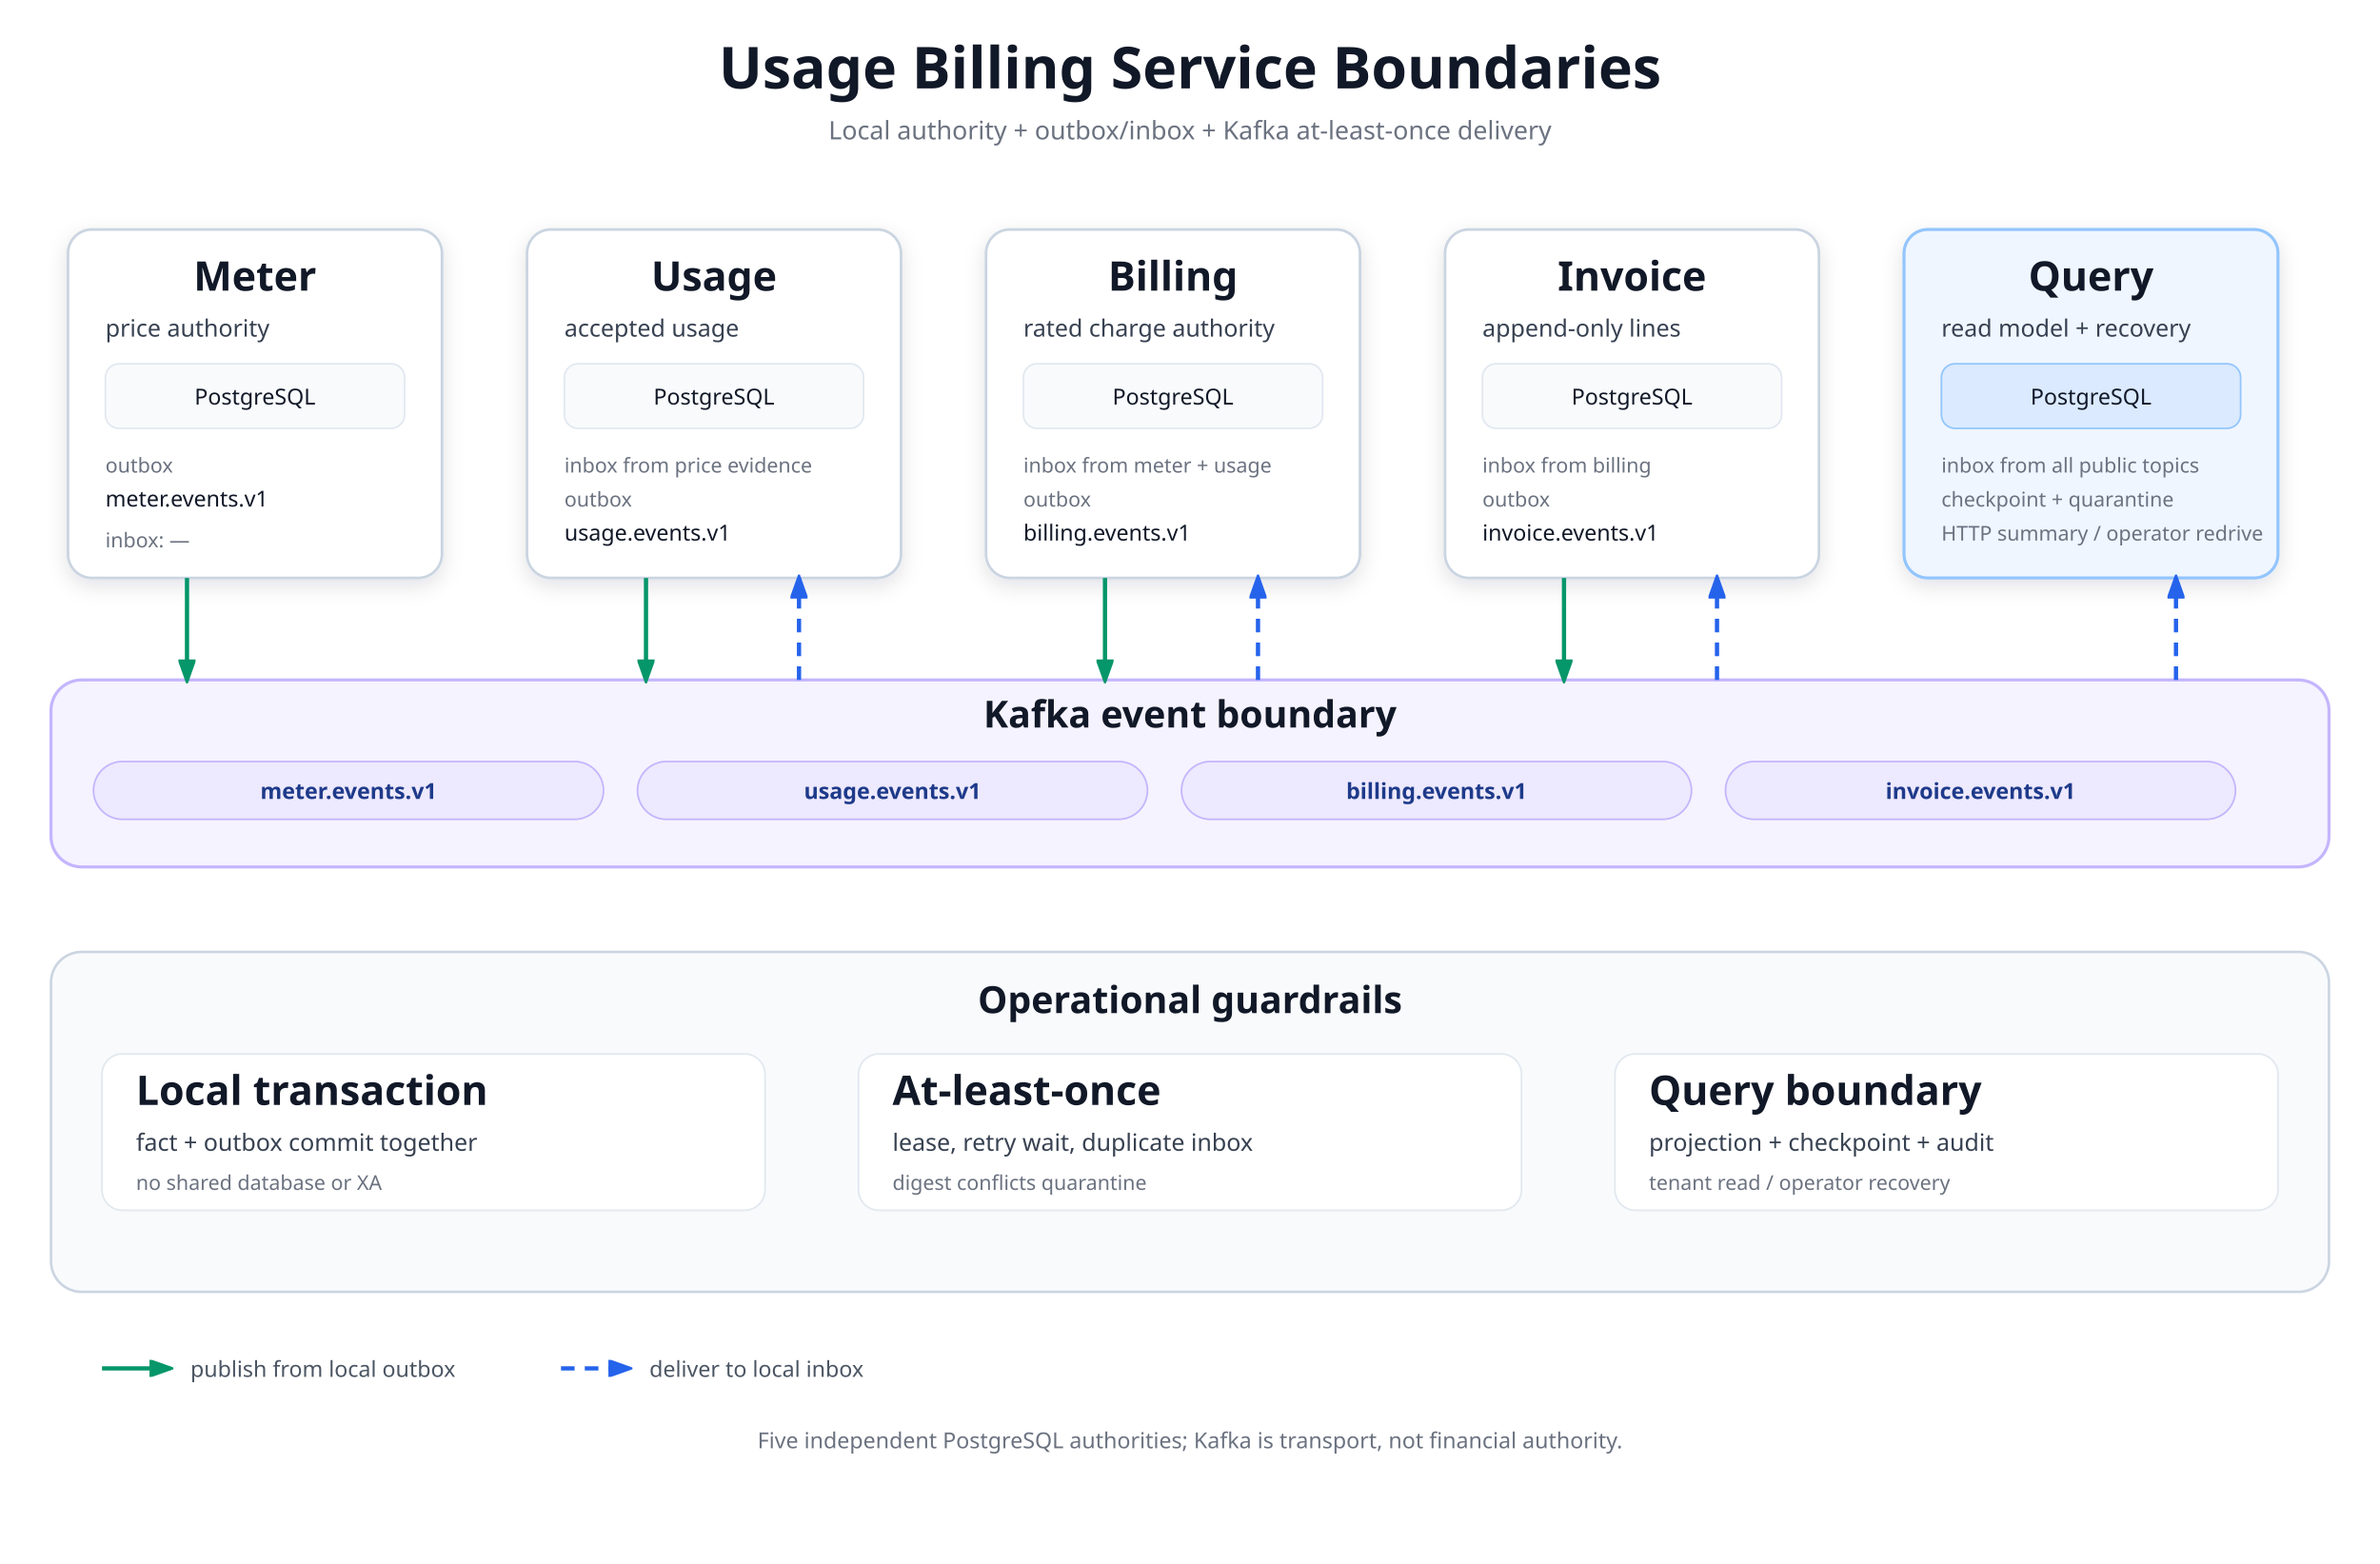
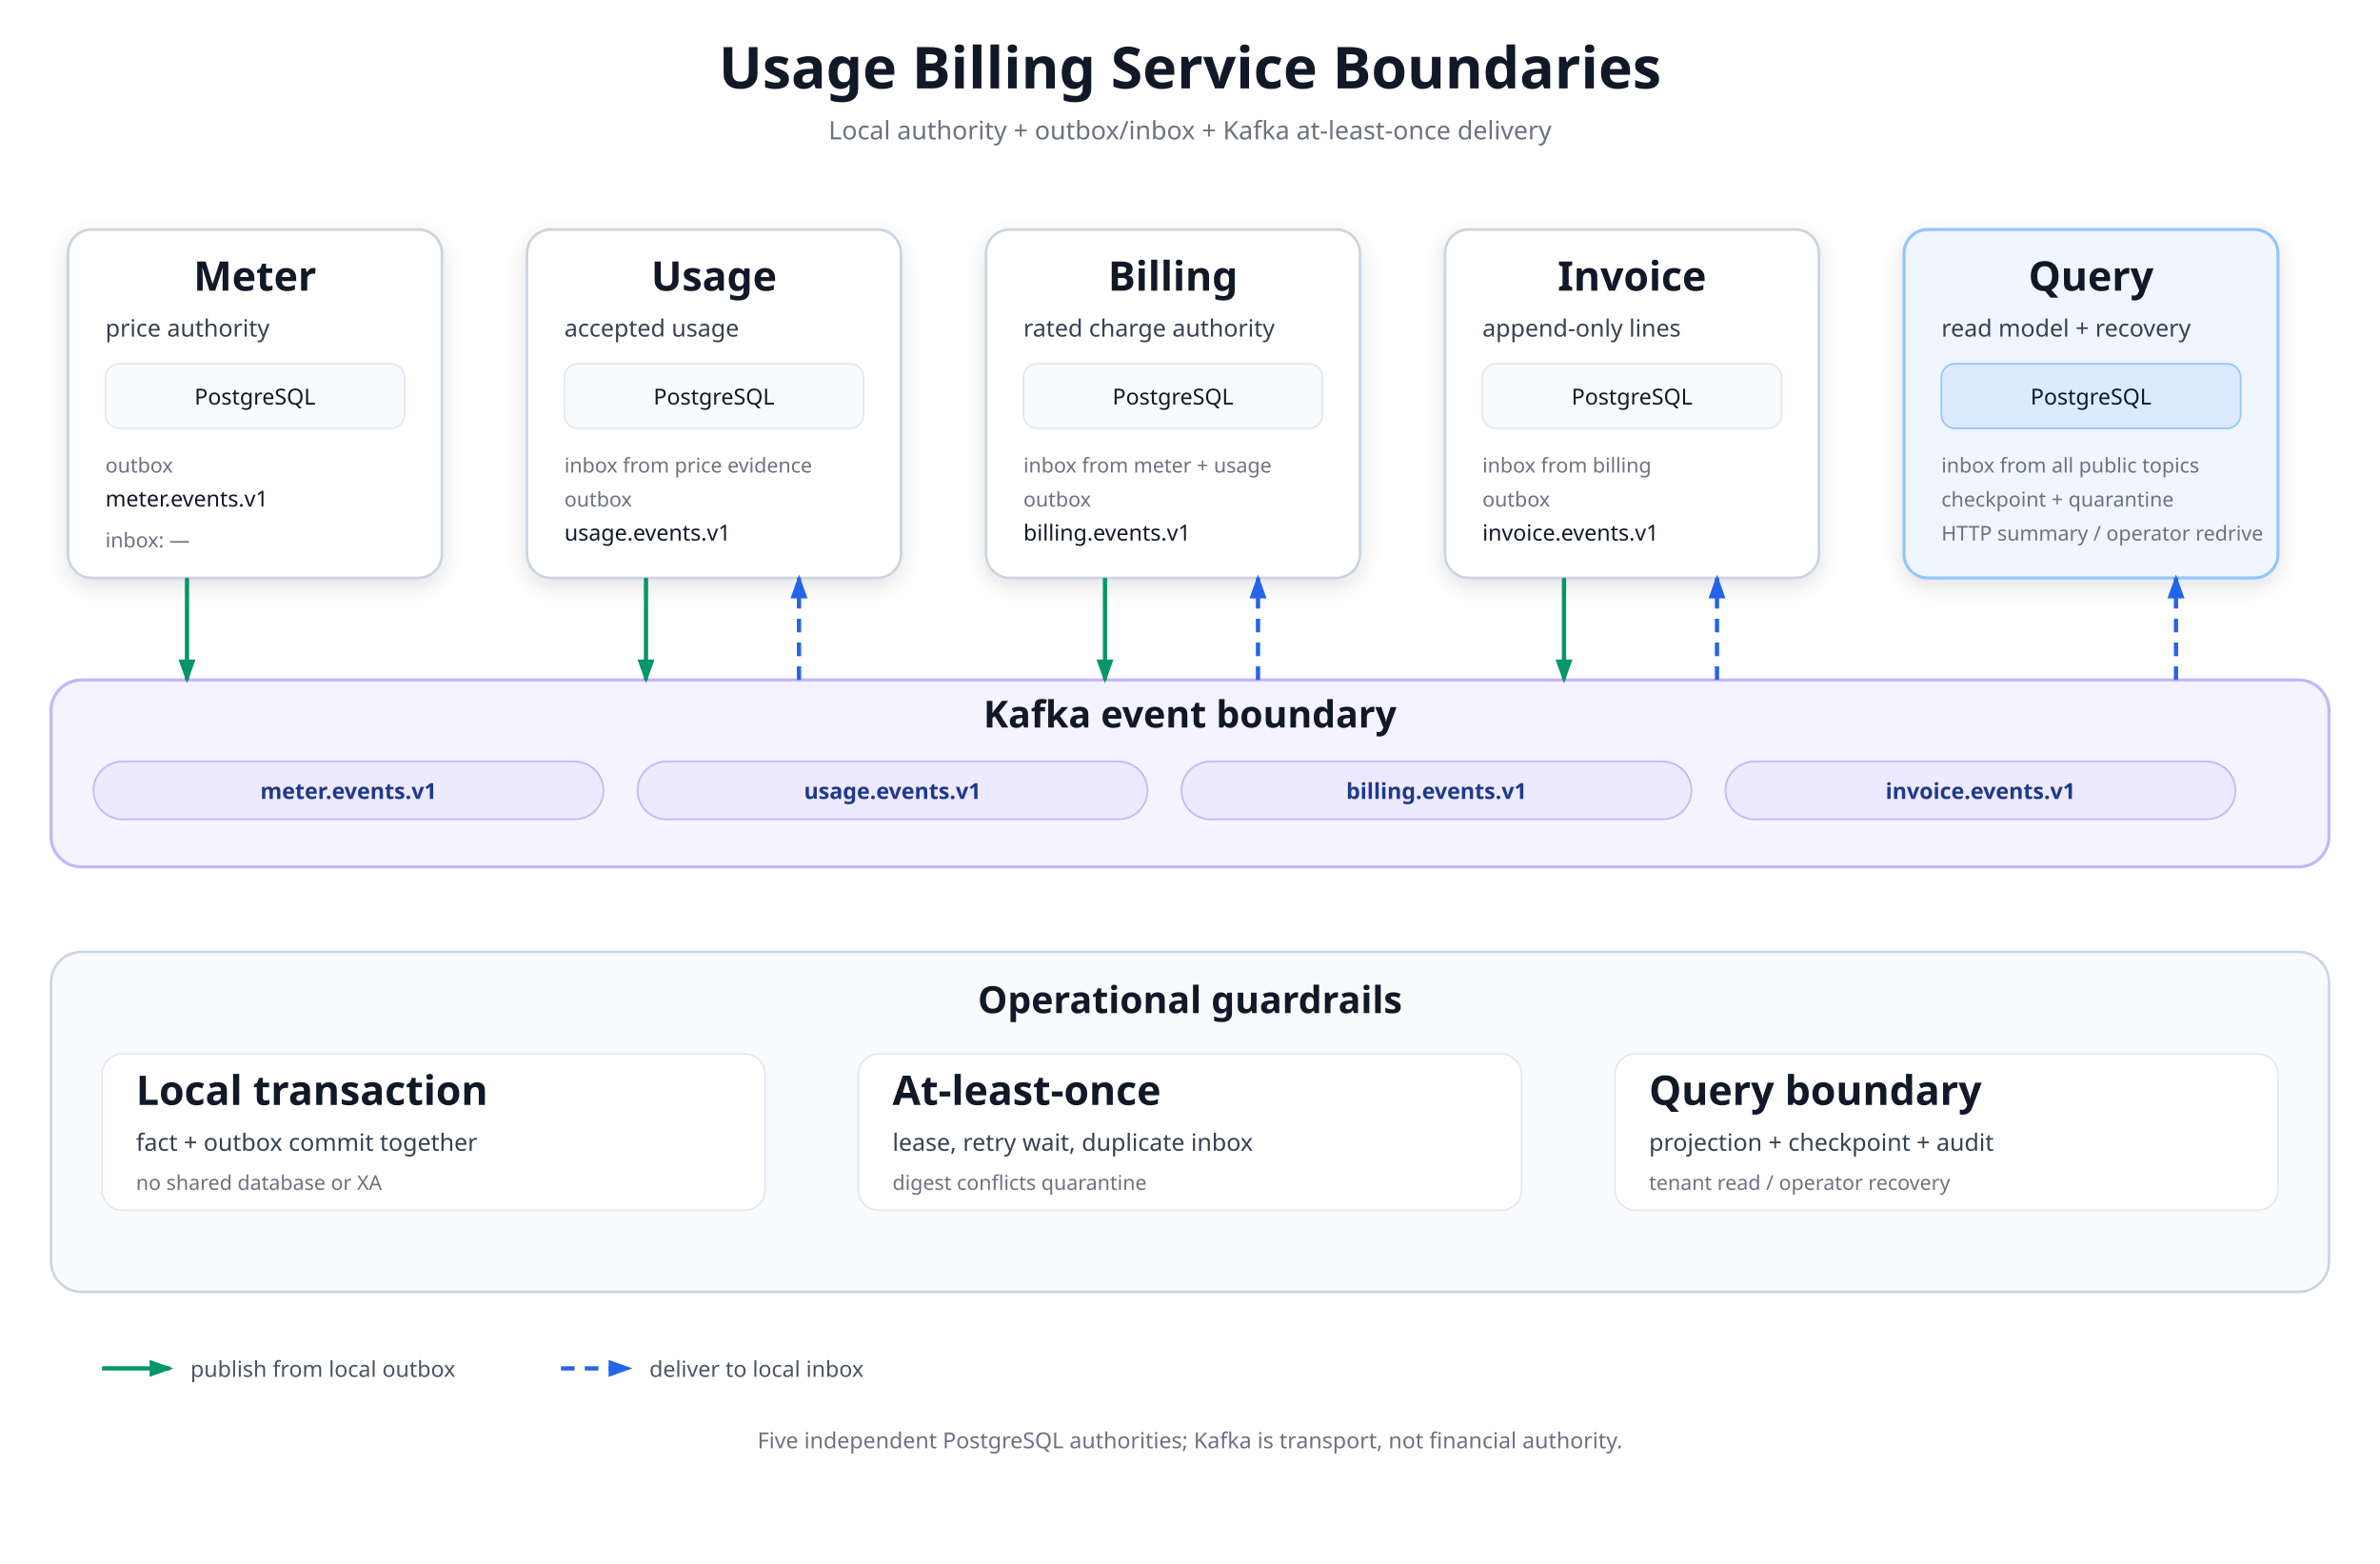
<svg xmlns="http://www.w3.org/2000/svg" viewBox="0 0 1400 920" width="1400" height="920">
  <defs>
    <marker id="arrow-publish" markerWidth="14" markerHeight="14" refX="12" refY="5" orient="auto" markerUnits="userSpaceOnUse" viewBox="0 0 14 10" data-role="primary" data-tip-direction="positive-x">
-       <path d="M 0 0 L 14 5 L 0 10 Z" fill="#059669" stroke="#059669" stroke-dasharray="none" style="stroke-dasharray:none" />
+       <path d="M 0 0 L 14 5 L 0 10 Z" fill="#059669" stroke="#059669" stroke-dasharray="none" style="stroke-dasharray:none" stroke-width="0" />
    </marker>
    <marker id="arrow-deliver" markerWidth="14" markerHeight="14" refX="12" refY="5" orient="auto" markerUnits="userSpaceOnUse" viewBox="0 0 14 10" data-role="primary" data-tip-direction="positive-x">
-       <path d="M 0 0 L 14 5 L 0 10 Z" fill="#2563eb" stroke="#2563eb" stroke-dasharray="none" style="stroke-dasharray:none" />
+       <path d="M 0 0 L 14 5 L 0 10 Z" fill="#2563eb" stroke="#2563eb" stroke-dasharray="none" style="stroke-dasharray:none" stroke-width="0" />
    </marker>
    <filter id="soft-shadow" x="-20%" y="-20%" width="140%" height="150%">
      <feDropShadow dx="0" dy="4" stdDeviation="6" flood-color="#0f172a" flood-opacity="0.12" />
    </filter>
    <style>
      .title { font-family: 'Architects Daughter'; font-size: 34px; font-weight: 700; fill: #111827; }
      .subtitle { font-family: 'Comic Mono'; font-size: 15px; fill: #6b7280; }
      .service-title { font-family: 'Architects Daughter'; font-size: 24px; font-weight: 700; fill: #111827; }
      .body { font-family: 'Comic Mono'; font-size: 14px; fill: #374151; }
      .small { font-family: 'Comic Mono'; font-size: 12px; fill: #6b7280; }
      .code { font-family: 'Comic Mono'; font-size: 13px; fill: #111827; }
      .topic { font-family: 'Comic Mono'; font-size: 13px; font-weight: 700; fill: #1e3a8a; }
      .band-title { font-family: 'Architects Daughter'; font-size: 22px; font-weight: 700; fill: #111827; }
      .legend { font-family: 'Comic Mono'; font-size: 13px; fill: #4b5563; }
      .footnote { font-family: 'Comic Mono'; font-size: 13px; fill: #6b7280; }
    </style>
  </defs>
  <rect width="1400" height="920" fill="#ffffff" />
  <text x="700" y="52" text-anchor="middle" class="title">Usage Billing Service Boundaries</text>
  <text x="700" y="82" text-anchor="middle" class="subtitle">Local authority + outbox/inbox + Kafka at-least-once delivery</text>
  <g filter="url(#soft-shadow)">
    <rect x="40" y="135" width="220" height="205" rx="14" fill="#ffffff" stroke="#cbd5e1" stroke-width="1.6" />
    <rect x="310" y="135" width="220" height="205" rx="14" fill="#ffffff" stroke="#cbd5e1" stroke-width="1.6" />
    <rect x="580" y="135" width="220" height="205" rx="14" fill="#ffffff" stroke="#cbd5e1" stroke-width="1.6" />
    <rect x="850" y="135" width="220" height="205" rx="14" fill="#ffffff" stroke="#cbd5e1" stroke-width="1.6" />
    <rect x="1120" y="135" width="220" height="205" rx="14" fill="#eff6ff" stroke="#93c5fd" stroke-width="1.8" />
  </g>
  <text x="150" y="171" text-anchor="middle" class="service-title">Meter</text>
  <text x="62" y="198" class="body">price authority</text>
  <rect x="62" y="214" width="176" height="38" rx="8" fill="#f8fafc" stroke="#e2e8f0" />
  <text x="150" y="238" text-anchor="middle" class="code">PostgreSQL</text>
  <text x="62" y="278" class="small">outbox</text>
  <text x="62" y="298" class="code">meter.events.v1</text>
  <text x="62" y="322" class="small">inbox: —</text>
  <text x="420" y="171" text-anchor="middle" class="service-title">Usage</text>
  <text x="332" y="198" class="body">accepted usage</text>
  <rect x="332" y="214" width="176" height="38" rx="8" fill="#f8fafc" stroke="#e2e8f0" />
  <text x="420" y="238" text-anchor="middle" class="code">PostgreSQL</text>
  <text x="332" y="278" class="small">inbox from price evidence</text>
  <text x="332" y="298" class="small">outbox</text>
  <text x="332" y="318" class="code">usage.events.v1</text>
  <text x="690" y="171" text-anchor="middle" class="service-title">Billing</text>
  <text x="602" y="198" class="body">rated charge authority</text>
  <rect x="602" y="214" width="176" height="38" rx="8" fill="#f8fafc" stroke="#e2e8f0" />
  <text x="690" y="238" text-anchor="middle" class="code">PostgreSQL</text>
  <text x="602" y="278" class="small">inbox from meter + usage</text>
  <text x="602" y="298" class="small">outbox</text>
  <text x="602" y="318" class="code">billing.events.v1</text>
  <text x="960" y="171" text-anchor="middle" class="service-title">Invoice</text>
  <text x="872" y="198" class="body">append-only lines</text>
  <rect x="872" y="214" width="176" height="38" rx="8" fill="#f8fafc" stroke="#e2e8f0" />
  <text x="960" y="238" text-anchor="middle" class="code">PostgreSQL</text>
  <text x="872" y="278" class="small">inbox from billing</text>
  <text x="872" y="298" class="small">outbox</text>
  <text x="872" y="318" class="code">invoice.events.v1</text>
  <text x="1230" y="171" text-anchor="middle" class="service-title">Query</text>
  <text x="1142" y="198" class="body">read model + recovery</text>
  <rect x="1142" y="214" width="176" height="38" rx="8" fill="#dbeafe" stroke="#93c5fd" />
  <text x="1230" y="238" text-anchor="middle" class="code">PostgreSQL</text>
  <text x="1142" y="278" class="small">inbox from all public topics</text>
  <text x="1142" y="298" class="small">checkpoint + quarantine</text>
  <text x="1142" y="318" class="small">HTTP summary / operator redrive</text>
  <rect x="30" y="400" width="1340" height="110" rx="18" fill="#f5f3ff" stroke="#c4b5fd" stroke-width="1.8" />
  <text x="700" y="428" text-anchor="middle" class="band-title">Kafka event boundary</text>
  <rect x="55" y="448" width="300" height="34" rx="17" fill="#ede9fe" stroke="#c4b5fd" />
  <rect x="375" y="448" width="300" height="34" rx="17" fill="#ede9fe" stroke="#c4b5fd" />
  <rect x="695" y="448" width="300" height="34" rx="17" fill="#ede9fe" stroke="#c4b5fd" />
  <rect x="1015" y="448" width="300" height="34" rx="17" fill="#ede9fe" stroke="#c4b5fd" />
  <text x="205" y="470" text-anchor="middle" class="topic">meter.events.v1</text>
  <text x="525" y="470" text-anchor="middle" class="topic">usage.events.v1</text>
  <text x="845" y="470" text-anchor="middle" class="topic">billing.events.v1</text>
  <text x="1165" y="470" text-anchor="middle" class="topic">invoice.events.v1</text>
  <path data-connector="meter-publish" d="M110 340 L110 400" fill="none" stroke="#059669" stroke-width="2.5" marker-end="url(#arrow-publish)" />
  <path data-connector="usage-publish" d="M380 340 L380 400" fill="none" stroke="#059669" stroke-width="2.5" marker-end="url(#arrow-publish)" />
  <path data-connector="billing-publish" d="M650 340 L650 400" fill="none" stroke="#059669" stroke-width="2.5" marker-end="url(#arrow-publish)" />
  <path data-connector="invoice-publish" d="M920 340 L920 400" fill="none" stroke="#059669" stroke-width="2.5" marker-end="url(#arrow-publish)" />
  <path data-connector="usage-price-deliver" d="M470 400 L470 340" fill="none" stroke="#2563eb" stroke-width="2.5" stroke-dasharray="8 6" marker-end="url(#arrow-deliver)" />
  <path data-connector="billing-meter-usage-deliver" d="M740 400 L740 340" fill="none" stroke="#2563eb" stroke-width="2.5" stroke-dasharray="8 6" marker-end="url(#arrow-deliver)" />
  <path data-connector="invoice-billing-deliver" d="M1010 400 L1010 340" fill="none" stroke="#2563eb" stroke-width="2.5" stroke-dasharray="8 6" marker-end="url(#arrow-deliver)" />
  <path data-connector="query-topics-deliver" d="M1280 400 L1280 340" fill="none" stroke="#2563eb" stroke-width="2.5" stroke-dasharray="8 6" marker-end="url(#arrow-deliver)" />
  <rect x="30" y="560" width="1340" height="200" rx="18" fill="#f8fafc" stroke="#cbd5e1" stroke-width="1.5" />
  <text x="700" y="596" text-anchor="middle" class="band-title">Operational guardrails</text>
  <rect x="60" y="620" width="390" height="92" rx="12" fill="#ffffff" stroke="#e2e8f0" />
  <rect x="505" y="620" width="390" height="92" rx="12" fill="#ffffff" stroke="#e2e8f0" />
  <rect x="950" y="620" width="390" height="92" rx="12" fill="#ffffff" stroke="#e2e8f0" />
  <text x="80" y="650" class="service-title" font-size="20">Local transaction</text>
  <text x="80" y="677" class="body">fact + outbox commit together</text>
  <text x="80" y="700" class="small">no shared database or XA</text>
  <text x="525" y="650" class="service-title" font-size="20">At-least-once</text>
  <text x="525" y="677" class="body">lease, retry wait, duplicate inbox</text>
  <text x="525" y="700" class="small">digest conflicts quarantine</text>
  <text x="970" y="650" class="service-title" font-size="20">Query boundary</text>
  <text x="970" y="677" class="body">projection + checkpoint + audit</text>
  <text x="970" y="700" class="small">tenant read / operator recovery</text>
  <line x1="60" y1="805" x2="100" y2="805" stroke="#059669" stroke-width="2.5" marker-end="url(#arrow-publish)" />
  <text x="112" y="810" class="legend">publish from local outbox</text>
  <line x1="330" y1="805" x2="370" y2="805" stroke="#2563eb" stroke-width="2.5" stroke-dasharray="8 6" marker-end="url(#arrow-deliver)" />
  <text x="382" y="810" class="legend">deliver to local inbox</text>
  <text x="700" y="852" text-anchor="middle" class="footnote">Five independent PostgreSQL authorities; Kafka is transport, not financial authority.</text>
</svg>
